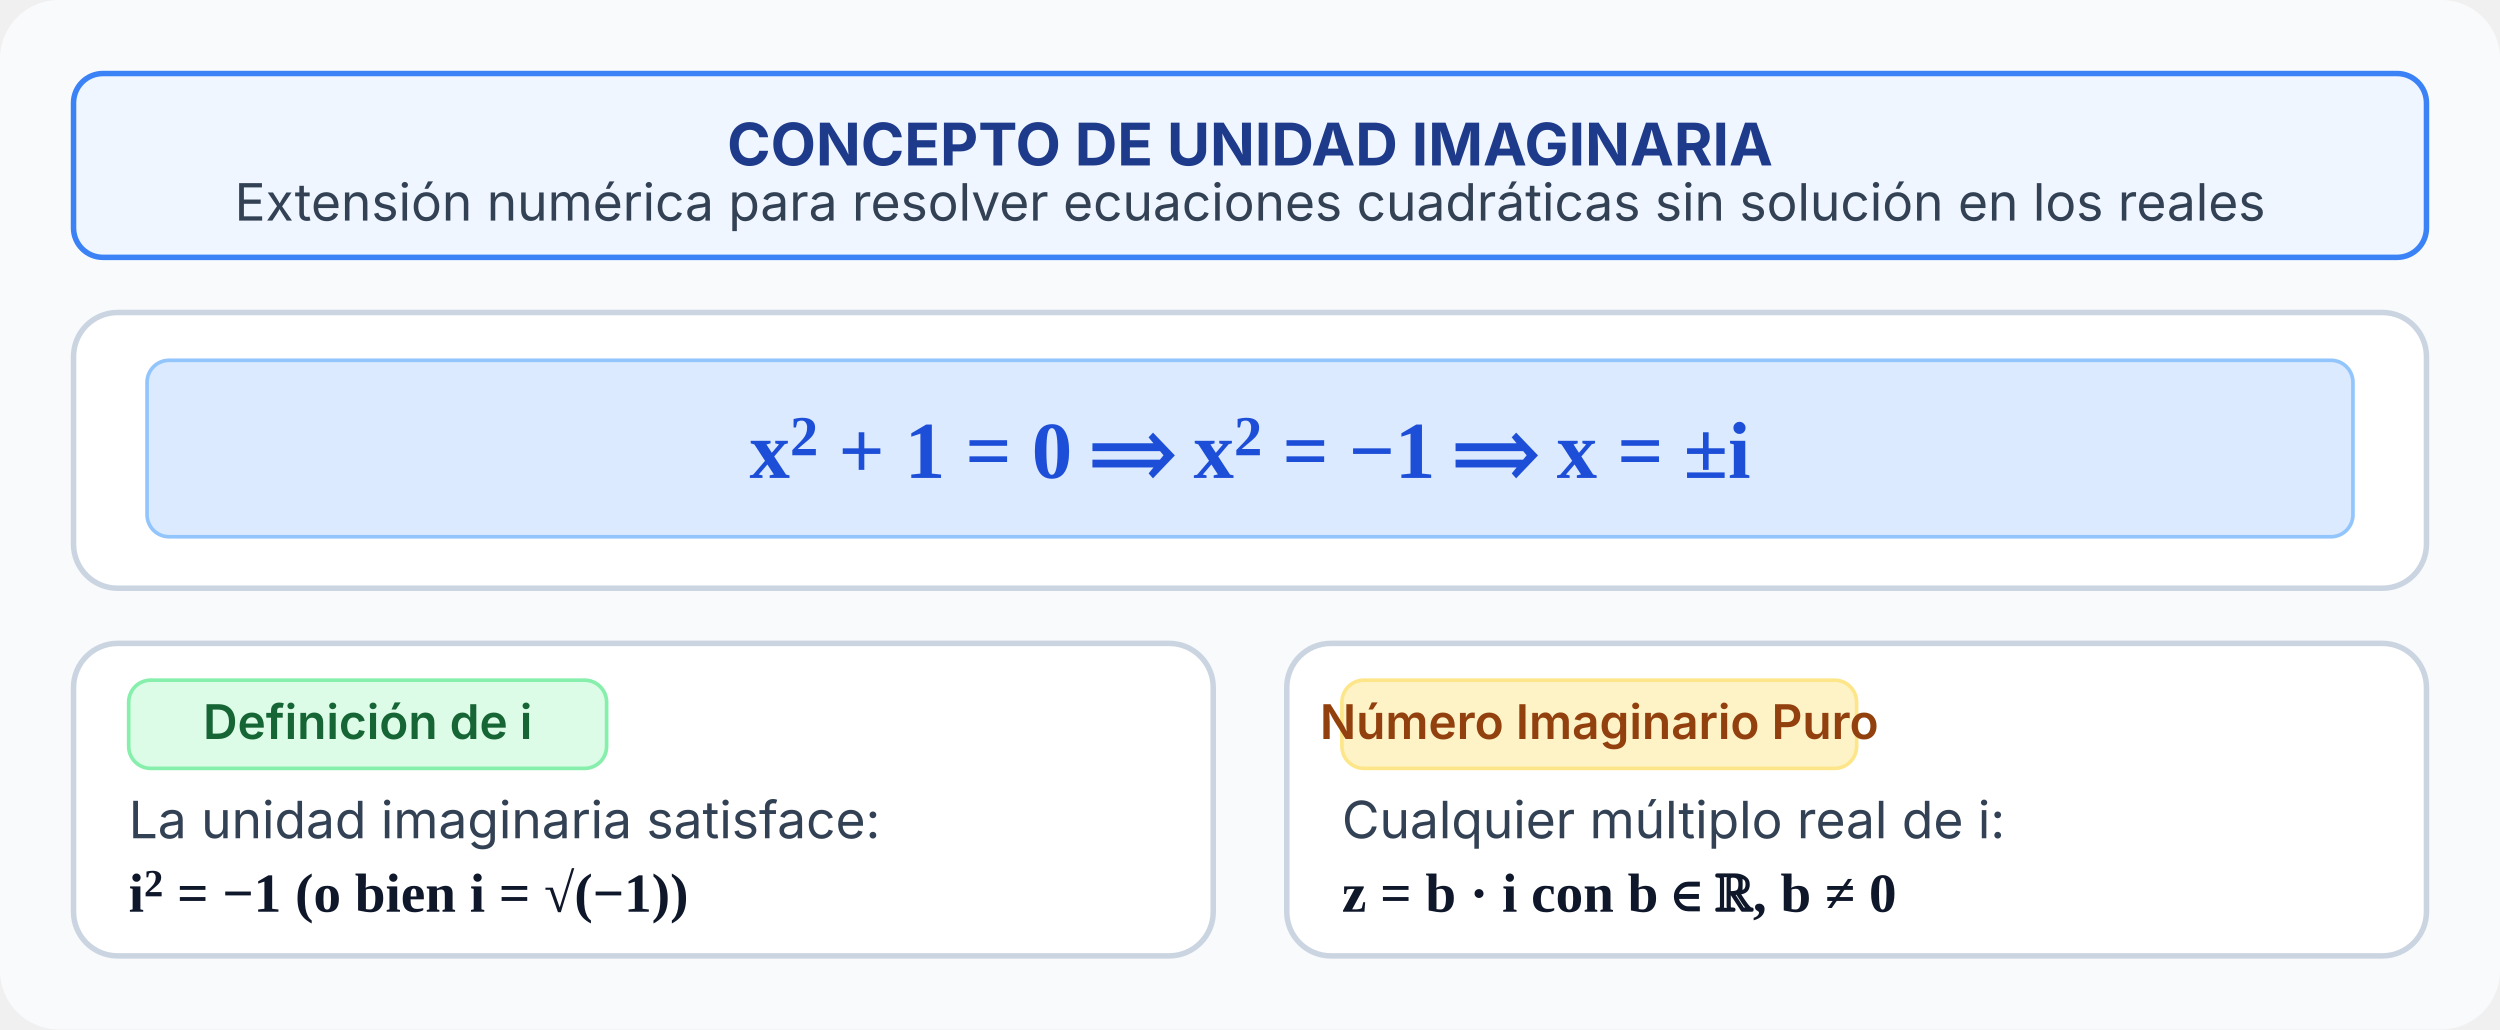
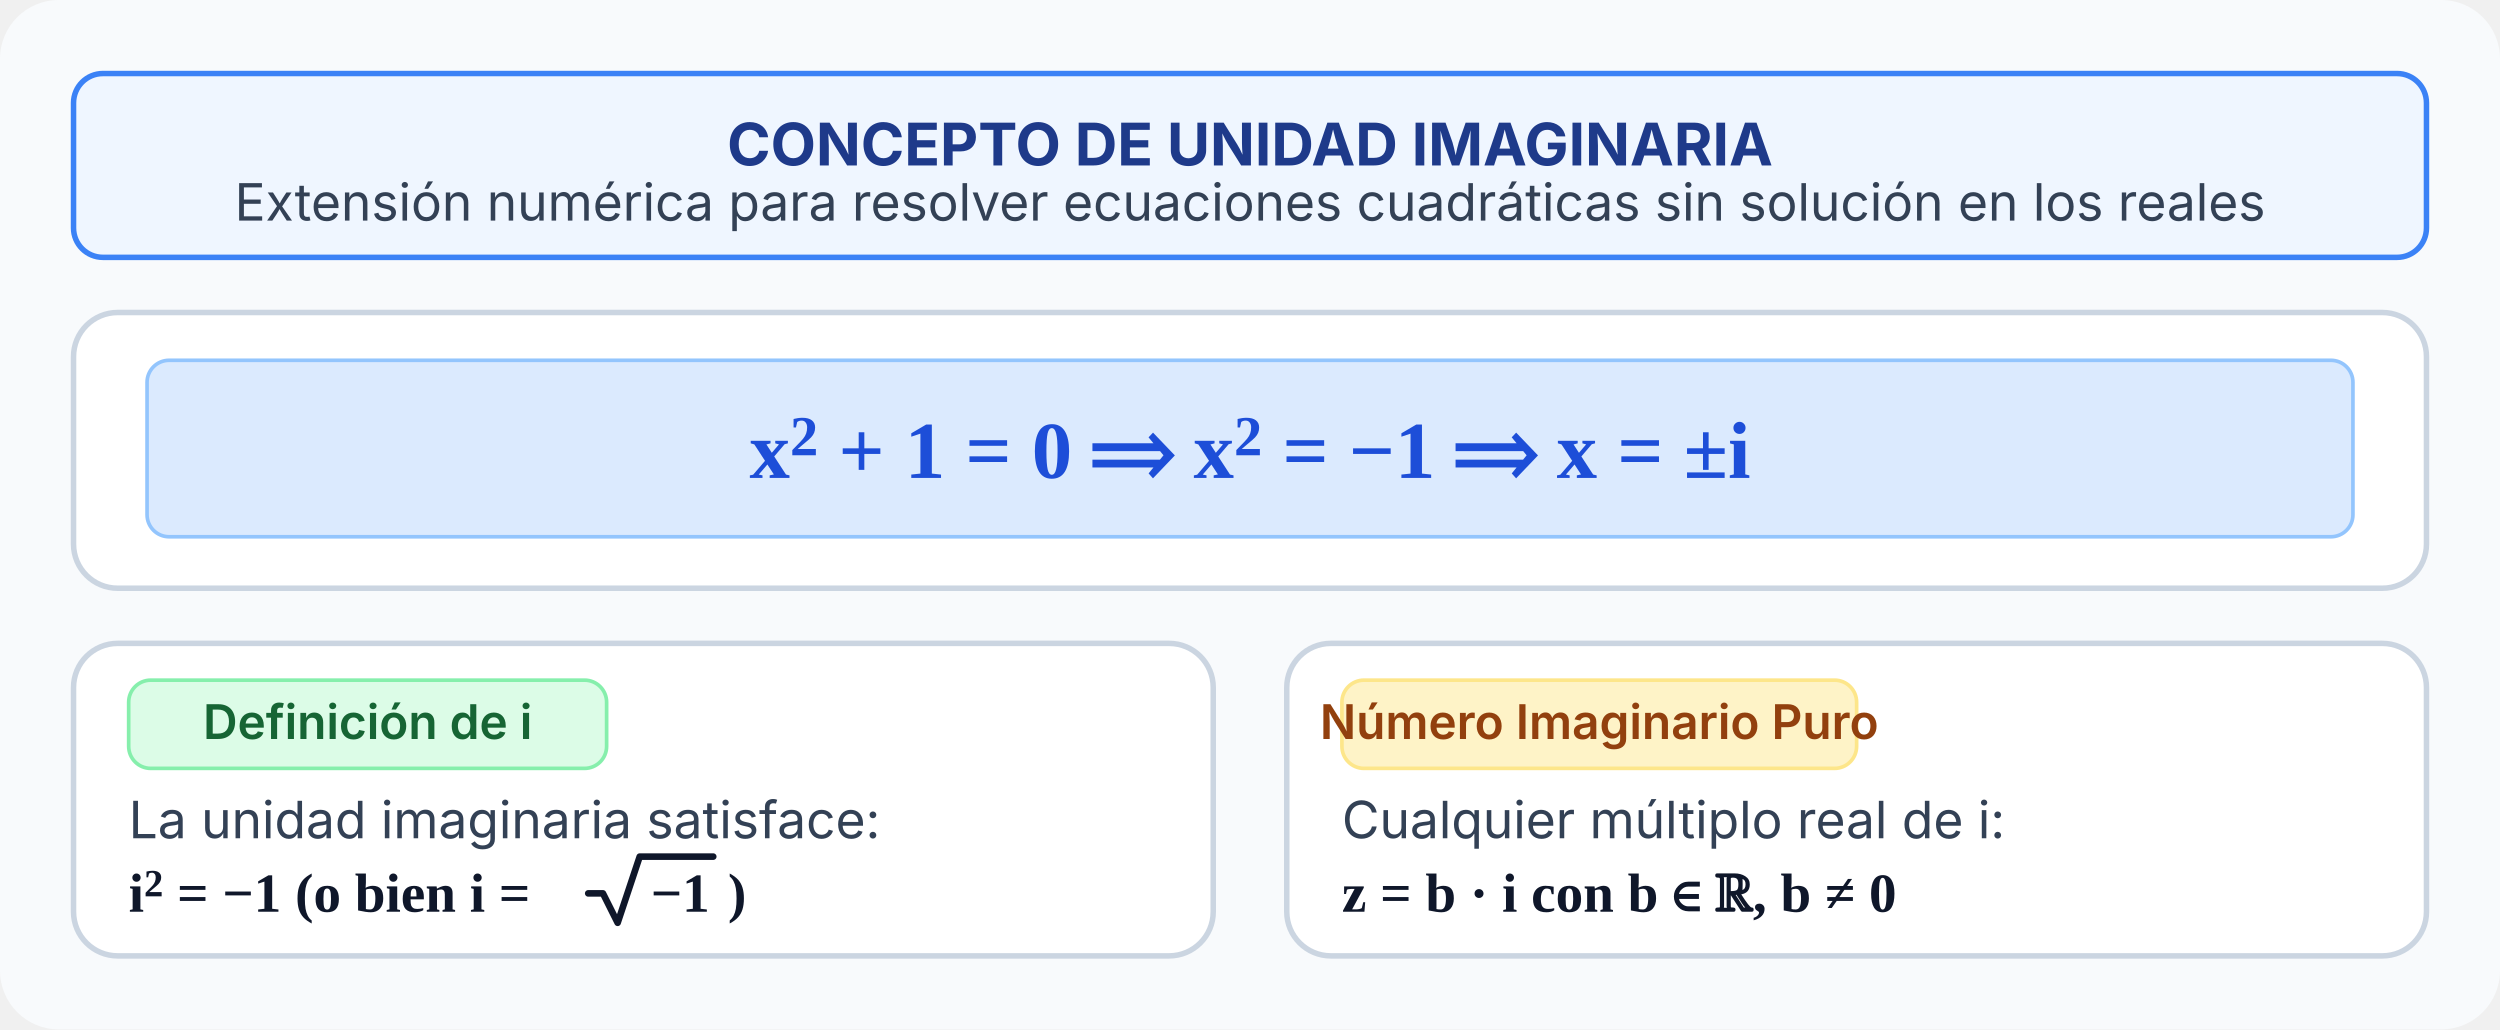
<svg xmlns="http://www.w3.org/2000/svg" viewBox="0 0 680 280" width="100%" height="100%">
  <defs>
    <style>
      .bg { fill: #f8fafc; }
      .card { fill: #ffffff; stroke: #cbd5e1; stroke-width: 1.5; rx: 12; }
      .header-box { fill: #eff6ff; stroke: #3b82f6; stroke-width: 1.5; rx: 8; }
      .title { font-family: system-ui, -apple-system, sans-serif; font-size: 16px; font-weight: 700; fill: #1e3a8a; }
      .text-main { font-family: system-ui, -apple-system, sans-serif; font-size: 14px; fill: #334155; }
      .formula { font-family: "Cambria Math", "Times New Roman", serif; font-size: 22px; font-weight: bold; fill: #1d4ed8; }
      .badge-blue { fill: #dbeafe; stroke: #93c5fd; stroke-width: 1; rx: 6; }
      .badge-green { fill: #dcfce7; stroke: #86efac; stroke-width: 1; rx: 6; }
      .badge-amber { fill: #fef3c7; stroke: #fde68a; stroke-width: 1; rx: 6; }
      .text-green { font-family: system-ui, -apple-system, sans-serif; font-size: 13px; font-weight: 600; fill: #166534; }
      .text-amber { font-family: system-ui, -apple-system, sans-serif; font-size: 13px; font-weight: 600; fill: #92400e; }
      .math-bold { font-family: "Cambria Math", "Times New Roman", serif; font-size: 15px; font-weight: bold; fill: #0f172a; }
    </style>
  </defs>
  <rect width="680" height="280" class="bg" rx="16" />
  <rect x="20" y="20" width="640" height="50" class="header-box" />
  <text x="340" y="45" text-anchor="middle" class="title">CONCEPTO DE UNIDAD IMAGINARIA</text>
  <text x="340" y="60" text-anchor="middle" class="text-main">Extensión numérica para resolver ecuaciones cuadráticas sin solución en los reales</text>
  <rect x="20" y="85" width="640" height="75" class="card" />
  <rect x="40" y="98" width="600" height="48" class="badge-blue" />
  <text x="340" y="130" text-anchor="middle" class="formula">x<tspan baseline-shift="super" font-size="70%">2</tspan> + 1 = 0  ⟹  x<tspan baseline-shift="super" font-size="70%">2</tspan> = −1  ⟹  x = ±i</text>
  <rect x="20" y="175" width="310" height="85" class="card" />
  <rect x="35" y="185" width="130" height="24" class="badge-green" />
  <text x="100" y="201" text-anchor="middle" class="text-green">Definición de i</text>
  <text x="35" y="228" class="text-main">La unidad imaginaria satisface:</text>
-   <text x="35" y="248" class="math-bold">i<tspan baseline-shift="super" font-size="70%">2</tspan> = −1   (o bien i = √(−1))</text>
+   <g>
+     <text x="35" y="248" class="math-bold">i<tspan baseline-shift="super" font-size="70%">2</tspan> = −1   (o bien i =</text>
+     <path d="M 160,243 L 164,243 L 168,251 L 174,233 L 194,233" fill="none" stroke="#0f172a" stroke-width="1.8" stroke-linecap="round" stroke-linejoin="round" />
+     <text x="177" y="248" class="math-bold">−1</text>
+     <text x="198" y="248" class="math-bold">)</text>
+   </g>
  <rect x="350" y="175" width="310" height="85" class="card" />
  <rect x="365" y="185" width="140" height="24" class="badge-amber" />
  <text x="435" y="201" text-anchor="middle" class="text-amber">Número Imaginario Puro</text>
  <text x="365" y="228" class="text-main">Cualquier múltiplo real de i:</text>
  <text x="365" y="248" class="math-bold">z = b · i   con b ∈ ℝ, b ≠ 0</text>
</svg>
